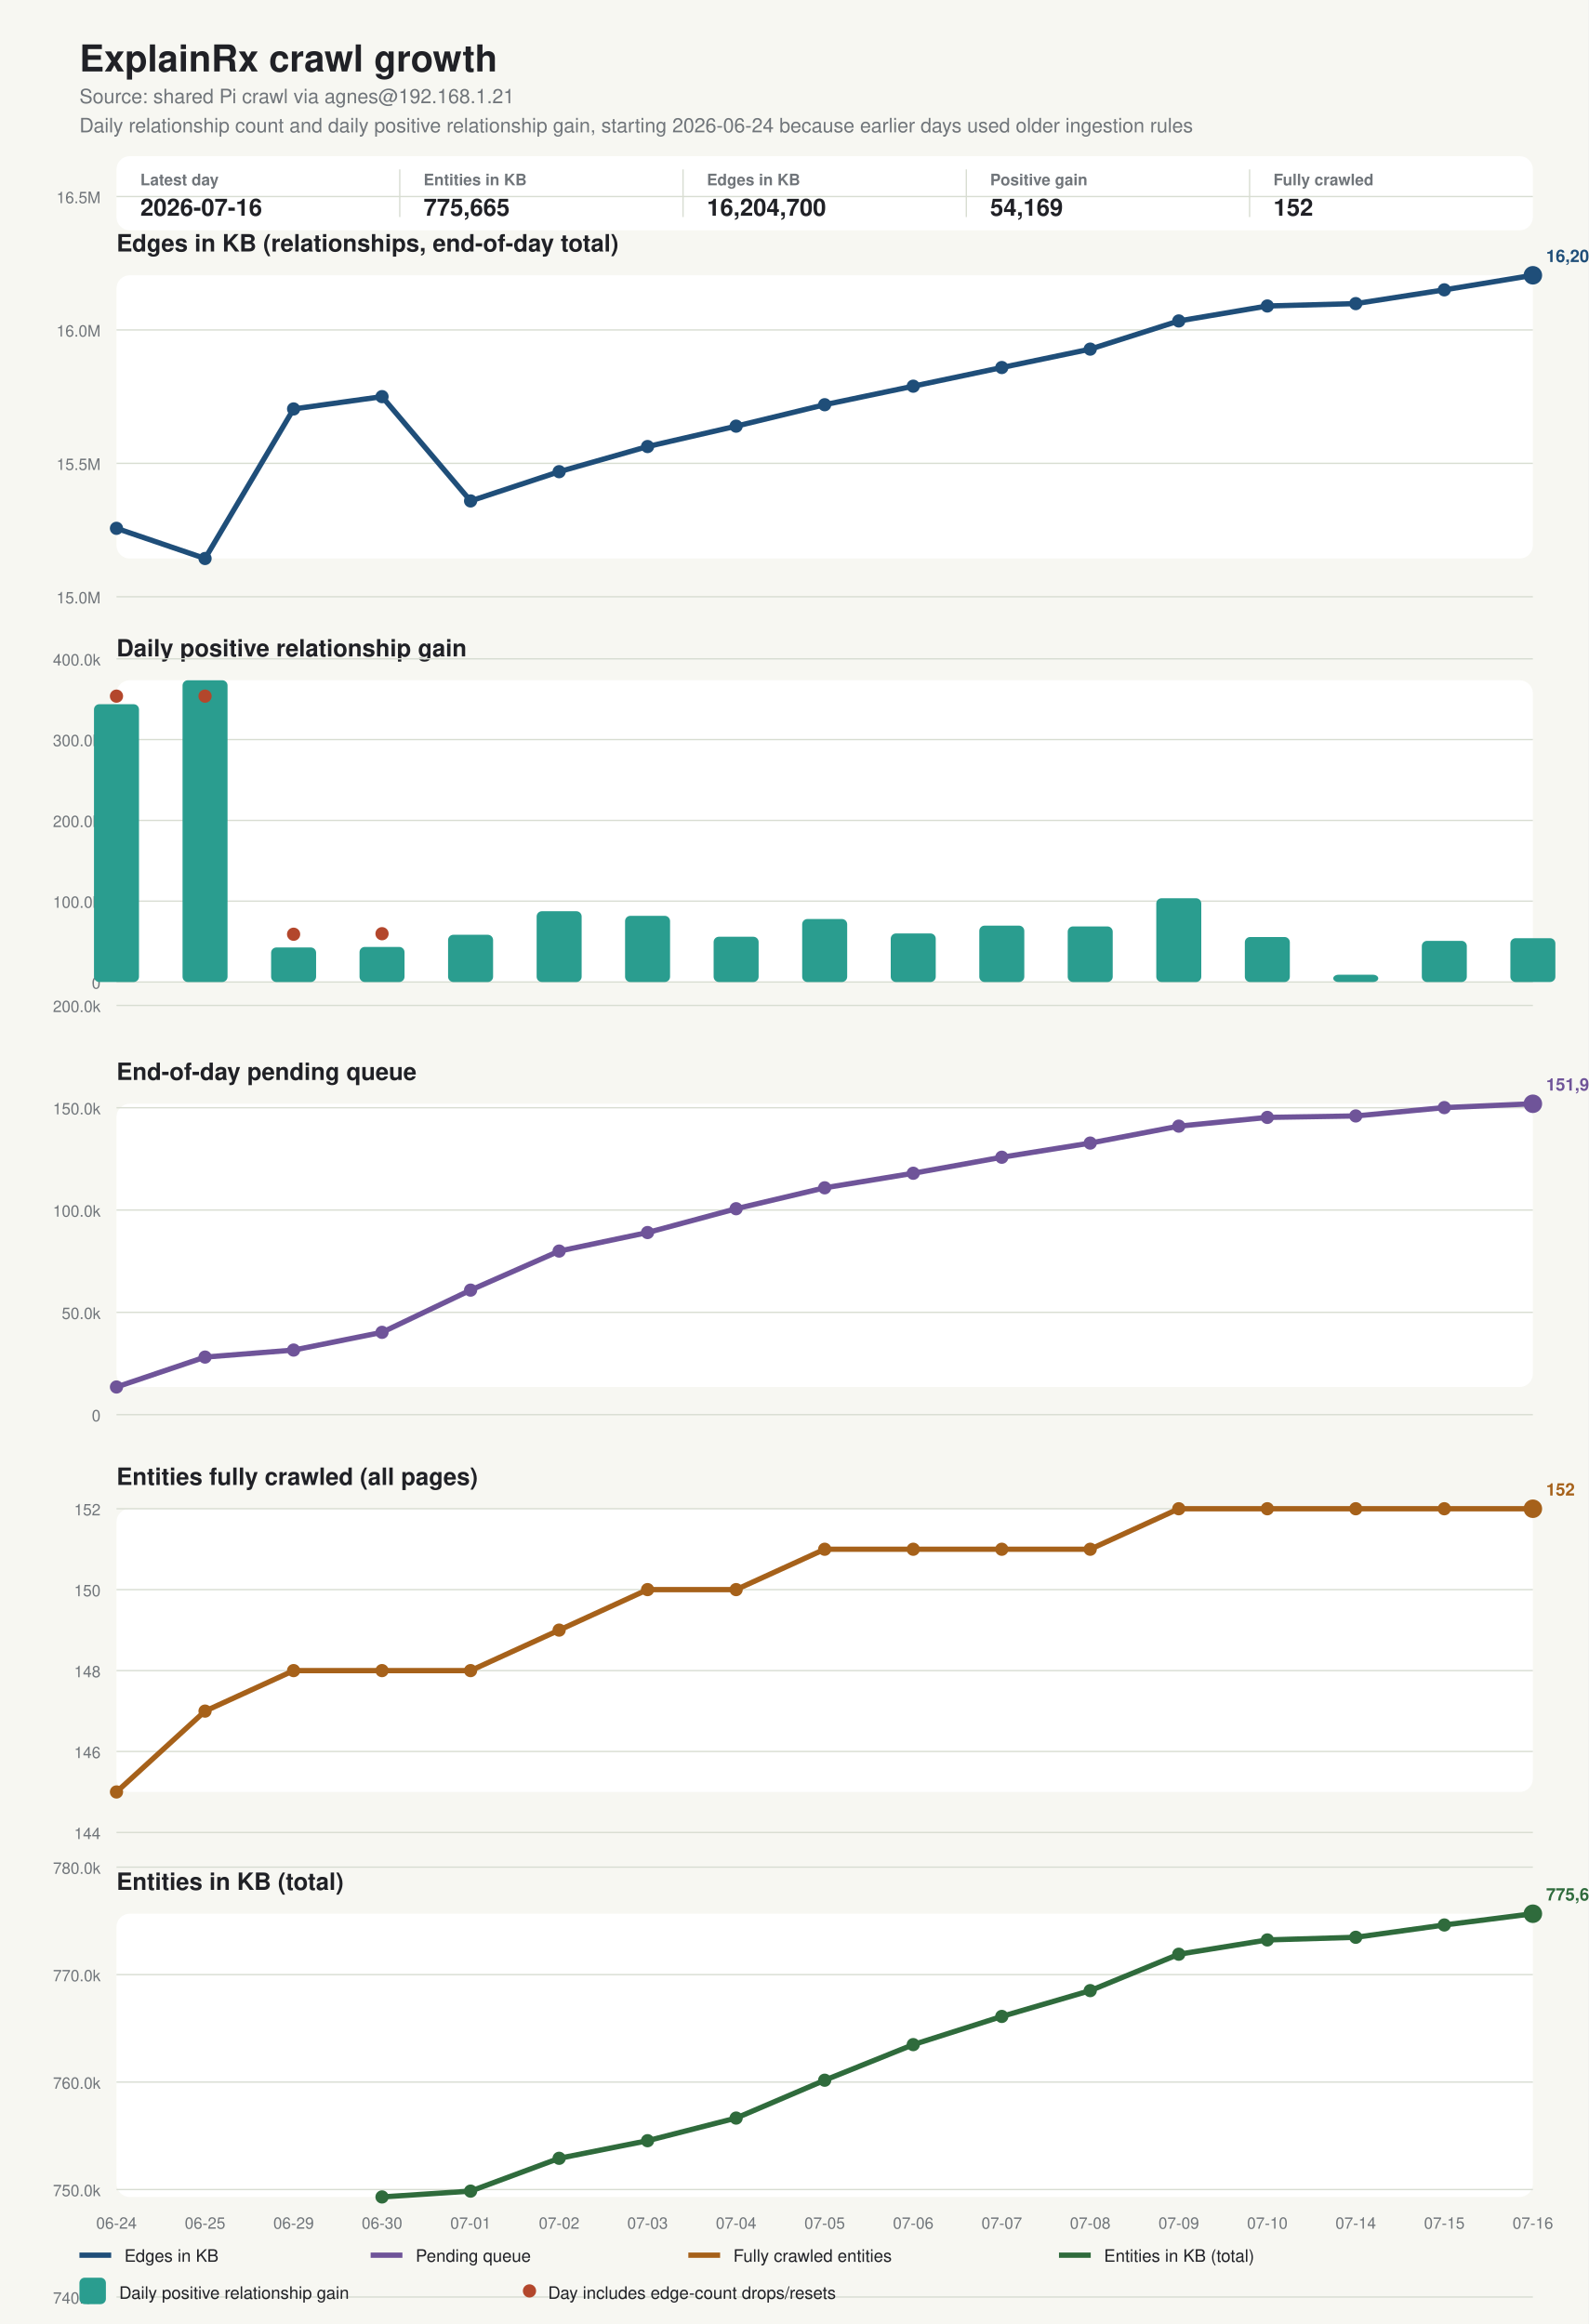
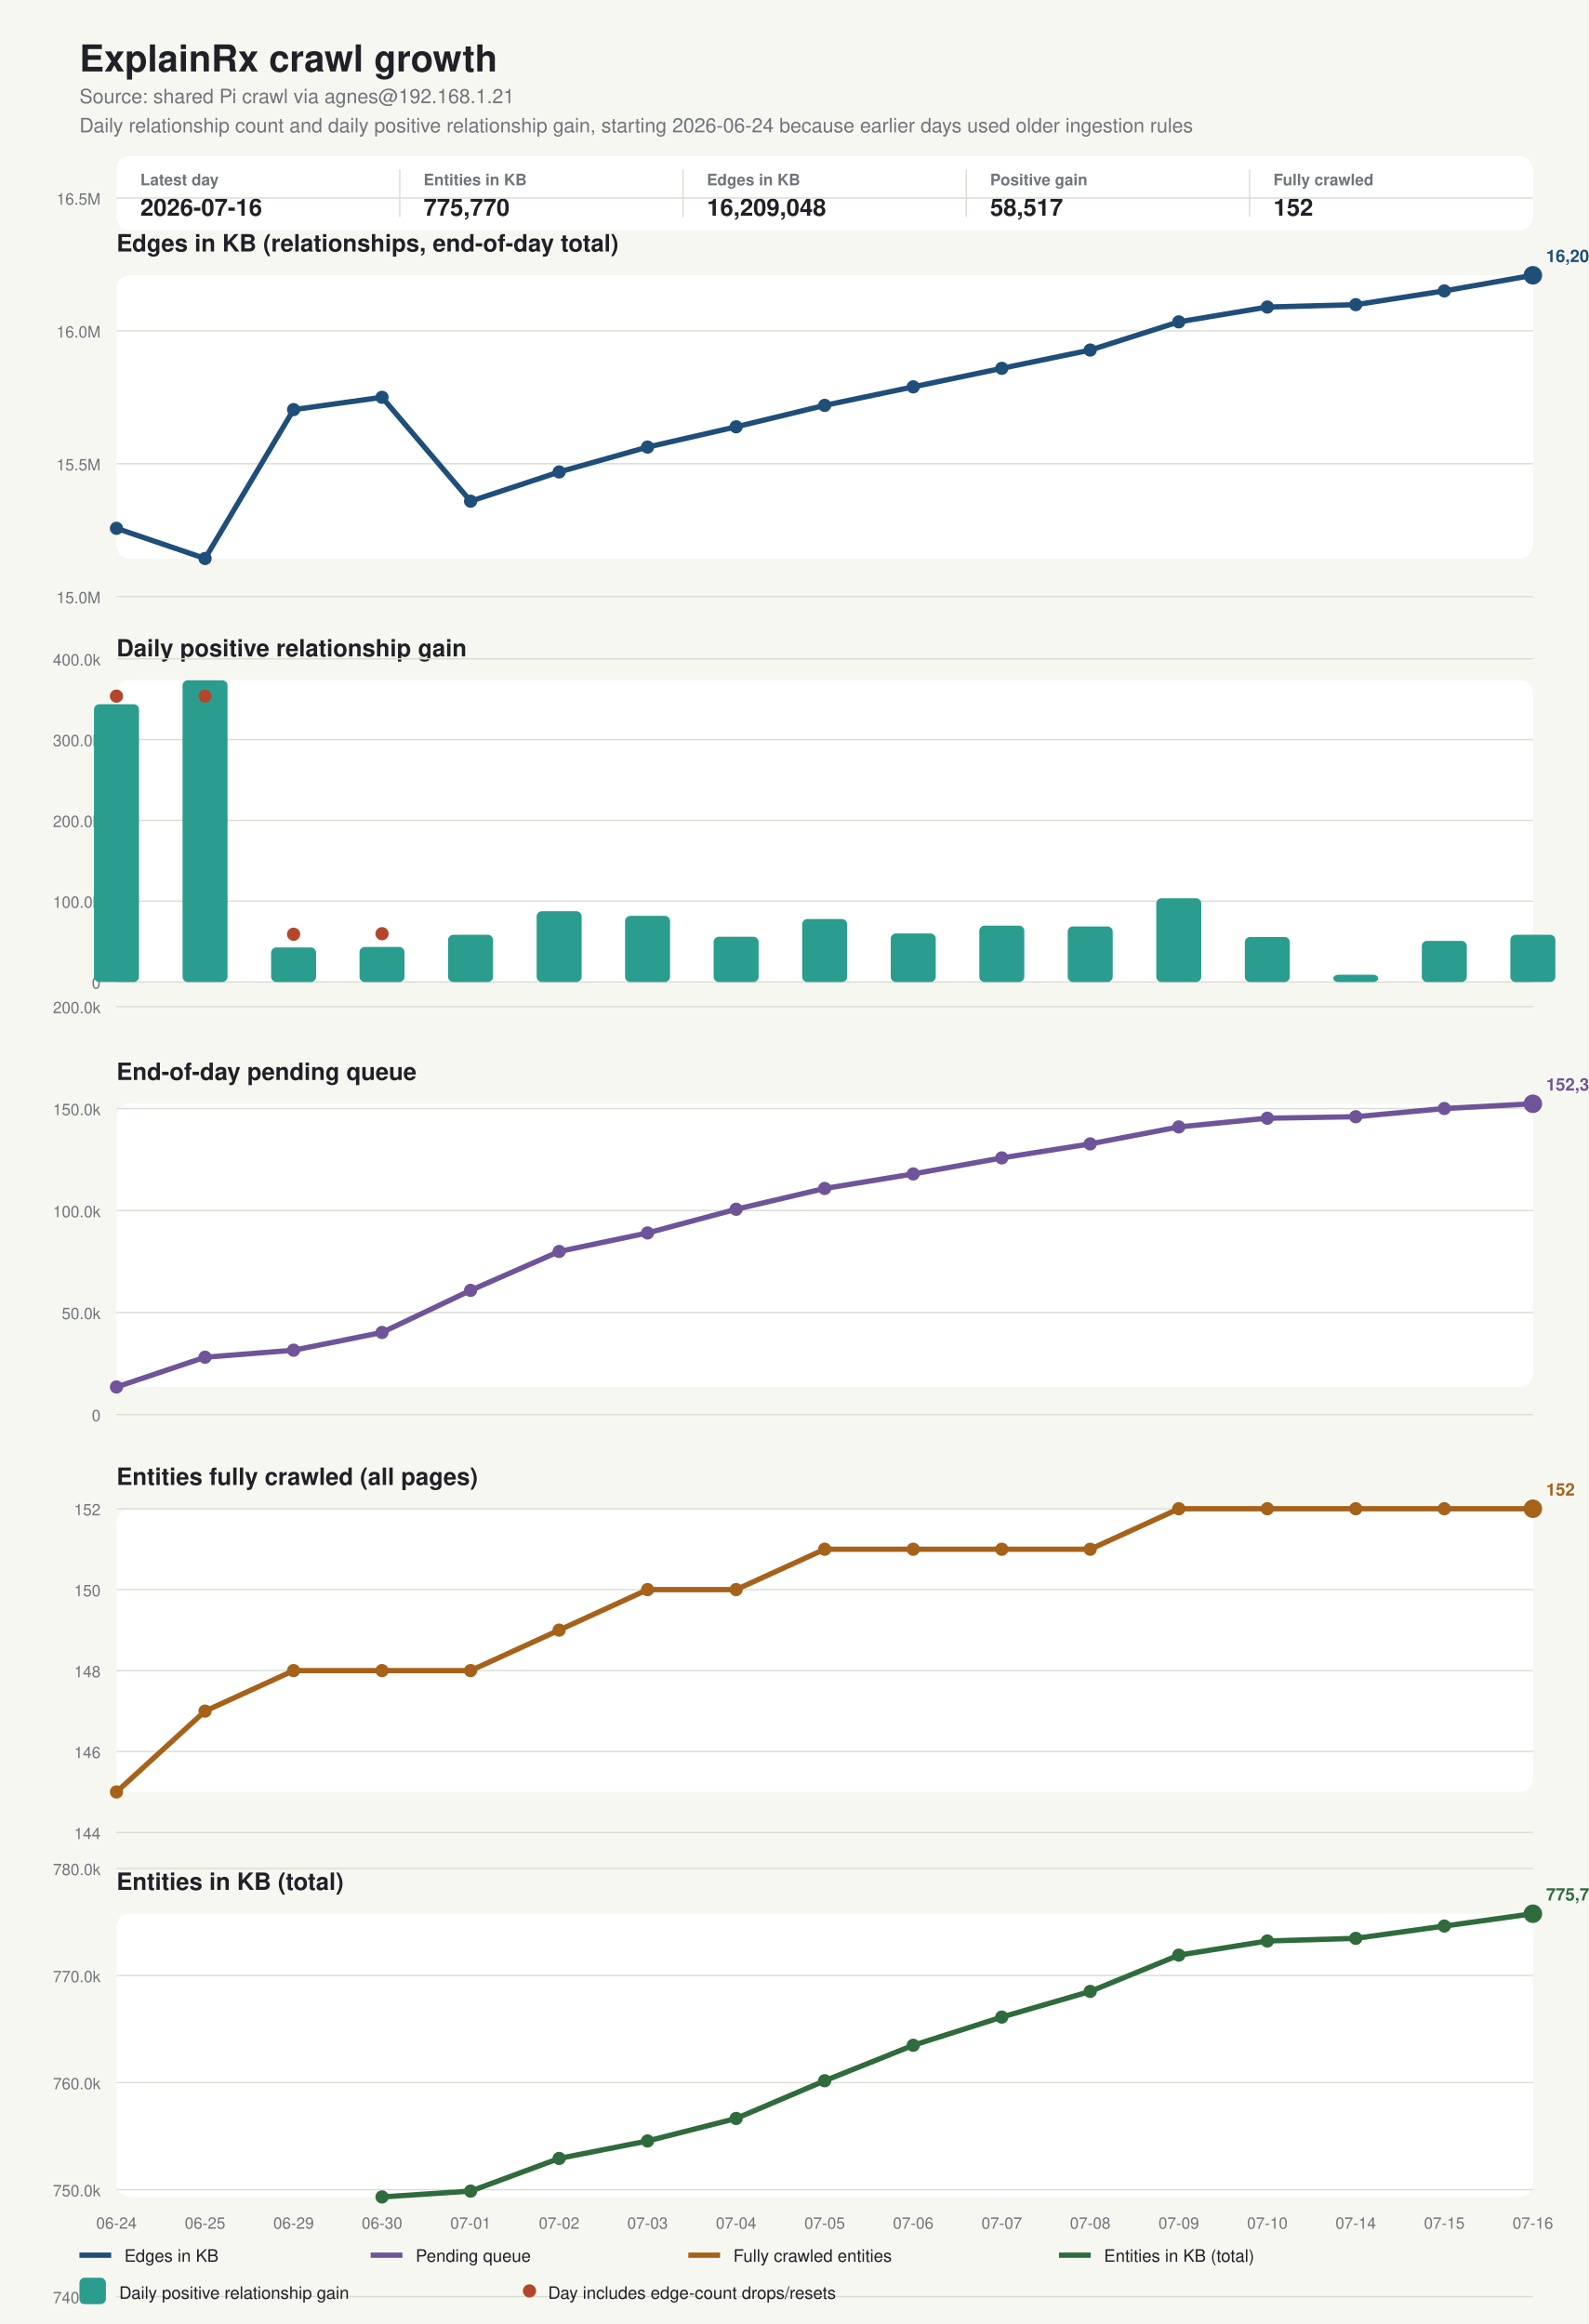
<svg xmlns="http://www.w3.org/2000/svg" width="1200" height="1756" viewBox="0 0 1200 1756">
  <rect width="100%" height="100%" fill="#f7f7f2" />
  <text x="60" y="54" font-family="Helvetica, Arial, sans-serif" font-size="28" font-weight="700" fill="#202126">ExplainRx crawl growth</text>
  <text x="60" y="78" font-family="Helvetica, Arial, sans-serif" font-size="15" fill="#70757a">Source: shared Pi crawl via agnes@192.168.1.21</text>
  <text x="60" y="100" font-family="Helvetica, Arial, sans-serif" font-size="15" fill="#70757a">Daily relationship count and daily positive relationship gain, starting 2026-06-24 because earlier days used older ingestion rules</text>
  <rect x="88" y="118" width="1070" height="56" fill="#ffffff" rx="10" />
  <rect x="88" y="208" width="1070" height="214" fill="#ffffff" rx="10" />
  <rect x="88" y="514" width="1070" height="228" fill="#ffffff" rx="10" />
  <rect x="88" y="834" width="1070" height="214" fill="#ffffff" rx="10" />
  <rect x="88" y="1140" width="1070" height="214" fill="#ffffff" rx="10" />
  <rect x="88" y="1446" width="1070" height="214" fill="#ffffff" rx="10" />
  <text x="88" y="190" font-family="Helvetica, Arial, sans-serif" font-size="18" font-weight="700" fill="#202126">Edges in KB (relationships, end-of-day total)</text>
  <text x="88" y="496" font-family="Helvetica, Arial, sans-serif" font-size="18" font-weight="700" fill="#202126">Daily positive relationship gain</text>
  <text x="88" y="816" font-family="Helvetica, Arial, sans-serif" font-size="18" font-weight="700" fill="#202126">End-of-day pending queue</text>
  <text x="88" y="1122" font-family="Helvetica, Arial, sans-serif" font-size="18" font-weight="700" fill="#202126">Entities fully crawled (all pages)</text>
  <text x="88" y="1428" font-family="Helvetica, Arial, sans-serif" font-size="18" font-weight="700" fill="#202126">Entities in KB (total)</text>
  <text x="106.0" y="140" font-family="Helvetica, Arial, sans-serif" font-size="12" font-weight="700" fill="#70757a">Latest day</text>
  <text x="106.0" y="163" font-family="Helvetica, Arial, sans-serif" font-size="18" font-weight="700" fill="#202126">2026-07-16</text>
  <line x1="302.0" y1="128" x2="302.0" y2="164" stroke="#d8ddd2" stroke-width="1" />
  <text x="320.0" y="140" font-family="Helvetica, Arial, sans-serif" font-size="12" font-weight="700" fill="#70757a">Entities in KB</text>
-   <text x="320.0" y="163" font-family="Helvetica, Arial, sans-serif" font-size="18" font-weight="700" fill="#202126">775,665</text>
+   <text x="320.0" y="163" font-family="Helvetica, Arial, sans-serif" font-size="18" font-weight="700" fill="#202126">775,770</text>
  <line x1="516.0" y1="128" x2="516.0" y2="164" stroke="#d8ddd2" stroke-width="1" />
  <text x="534.0" y="140" font-family="Helvetica, Arial, sans-serif" font-size="12" font-weight="700" fill="#70757a">Edges in KB</text>
-   <text x="534.0" y="163" font-family="Helvetica, Arial, sans-serif" font-size="18" font-weight="700" fill="#202126">16,204,700</text>
+   <text x="534.0" y="163" font-family="Helvetica, Arial, sans-serif" font-size="18" font-weight="700" fill="#202126">16,209,048</text>
  <line x1="730.0" y1="128" x2="730.0" y2="164" stroke="#d8ddd2" stroke-width="1" />
  <text x="748.0" y="140" font-family="Helvetica, Arial, sans-serif" font-size="12" font-weight="700" fill="#70757a">Positive gain</text>
-   <text x="748.0" y="163" font-family="Helvetica, Arial, sans-serif" font-size="18" font-weight="700" fill="#202126">54,169</text>
+   <text x="748.0" y="163" font-family="Helvetica, Arial, sans-serif" font-size="18" font-weight="700" fill="#202126">58,517</text>
  <line x1="944.0" y1="128" x2="944.0" y2="164" stroke="#d8ddd2" stroke-width="1" />
  <text x="962.0" y="140" font-family="Helvetica, Arial, sans-serif" font-size="12" font-weight="700" fill="#70757a">Fully crawled</text>
  <text x="962.0" y="163" font-family="Helvetica, Arial, sans-serif" font-size="18" font-weight="700" fill="#202126">152</text>
-   <line x1="88" y1="450.9" x2="1158" y2="450.9" stroke="#d8ddd2" stroke-width="1" />
-   <text x="76" y="455.9" text-anchor="end" font-family="Helvetica, Arial, sans-serif" font-size="12" fill="#70757a">15.0M</text>
-   <line x1="88" y1="350.1" x2="1158" y2="350.1" stroke="#d8ddd2" stroke-width="1" />
-   <text x="76" y="355.1" text-anchor="end" font-family="Helvetica, Arial, sans-serif" font-size="12" fill="#70757a">15.5M</text>
-   <line x1="88" y1="249.3" x2="1158" y2="249.3" stroke="#d8ddd2" stroke-width="1" />
-   <text x="76" y="254.3" text-anchor="end" font-family="Helvetica, Arial, sans-serif" font-size="12" fill="#70757a">16.0M</text>
-   <line x1="88" y1="148.5" x2="1158" y2="148.5" stroke="#d8ddd2" stroke-width="1" />
-   <text x="76" y="153.5" text-anchor="end" font-family="Helvetica, Arial, sans-serif" font-size="12" fill="#70757a">16.5M</text>
+   <line x1="88" y1="450.8" x2="1158" y2="450.8" stroke="#d8ddd2" stroke-width="1" />
+   <text x="76" y="455.8" text-anchor="end" font-family="Helvetica, Arial, sans-serif" font-size="12" fill="#70757a">15.0M</text>
+   <line x1="88" y1="350.4" x2="1158" y2="350.4" stroke="#d8ddd2" stroke-width="1" />
+   <text x="76" y="355.4" text-anchor="end" font-family="Helvetica, Arial, sans-serif" font-size="12" fill="#70757a">15.5M</text>
+   <line x1="88" y1="250.0" x2="1158" y2="250.0" stroke="#d8ddd2" stroke-width="1" />
+   <text x="76" y="255.0" text-anchor="end" font-family="Helvetica, Arial, sans-serif" font-size="12" fill="#70757a">16.0M</text>
+   <line x1="88" y1="149.6" x2="1158" y2="149.6" stroke="#d8ddd2" stroke-width="1" />
+   <text x="76" y="154.6" text-anchor="end" font-family="Helvetica, Arial, sans-serif" font-size="12" fill="#70757a">16.5M</text>
  <line x1="88" y1="742.0" x2="1158" y2="742.0" stroke="#d8ddd2" stroke-width="1" />
  <text x="76" y="747.0" text-anchor="end" font-family="Helvetica, Arial, sans-serif" font-size="12" fill="#70757a">0</text>
  <line x1="88" y1="680.9" x2="1158" y2="680.9" stroke="#d8ddd2" stroke-width="1" />
  <text x="76" y="685.9" text-anchor="end" font-family="Helvetica, Arial, sans-serif" font-size="12" fill="#70757a">100.0k</text>
  <line x1="88" y1="619.9" x2="1158" y2="619.9" stroke="#d8ddd2" stroke-width="1" />
  <text x="76" y="624.9" text-anchor="end" font-family="Helvetica, Arial, sans-serif" font-size="12" fill="#70757a">200.0k</text>
  <line x1="88" y1="558.8" x2="1158" y2="558.8" stroke="#d8ddd2" stroke-width="1" />
  <text x="76" y="563.8" text-anchor="end" font-family="Helvetica, Arial, sans-serif" font-size="12" fill="#70757a">300.0k</text>
  <line x1="88" y1="497.8" x2="1158" y2="497.8" stroke="#d8ddd2" stroke-width="1" />
  <text x="76" y="502.8" text-anchor="end" font-family="Helvetica, Arial, sans-serif" font-size="12" fill="#70757a">400.0k</text>
-   <line x1="88" y1="1068.9" x2="1158" y2="1068.9" stroke="#d8ddd2" stroke-width="1" />
-   <text x="76" y="1073.9" text-anchor="end" font-family="Helvetica, Arial, sans-serif" font-size="12" fill="#70757a">0</text>
-   <line x1="88" y1="991.6" x2="1158" y2="991.6" stroke="#d8ddd2" stroke-width="1" />
-   <text x="76" y="996.6" text-anchor="end" font-family="Helvetica, Arial, sans-serif" font-size="12" fill="#70757a">50.0k</text>
-   <line x1="88" y1="914.3" x2="1158" y2="914.3" stroke="#d8ddd2" stroke-width="1" />
-   <text x="76" y="919.3" text-anchor="end" font-family="Helvetica, Arial, sans-serif" font-size="12" fill="#70757a">100.0k</text>
-   <line x1="88" y1="837.0" x2="1158" y2="837.0" stroke="#d8ddd2" stroke-width="1" />
-   <text x="76" y="842.0" text-anchor="end" font-family="Helvetica, Arial, sans-serif" font-size="12" fill="#70757a">150.0k</text>
-   <line x1="88" y1="759.7" x2="1158" y2="759.7" stroke="#d8ddd2" stroke-width="1" />
-   <text x="76" y="764.7" text-anchor="end" font-family="Helvetica, Arial, sans-serif" font-size="12" fill="#70757a">200.0k</text>
+   <line x1="88" y1="1068.8" x2="1158" y2="1068.8" stroke="#d8ddd2" stroke-width="1" />
+   <text x="76" y="1073.8" text-anchor="end" font-family="Helvetica, Arial, sans-serif" font-size="12" fill="#70757a">0</text>
+   <line x1="88" y1="991.7" x2="1158" y2="991.7" stroke="#d8ddd2" stroke-width="1" />
+   <text x="76" y="996.7" text-anchor="end" font-family="Helvetica, Arial, sans-serif" font-size="12" fill="#70757a">50.0k</text>
+   <line x1="88" y1="914.7" x2="1158" y2="914.7" stroke="#d8ddd2" stroke-width="1" />
+   <text x="76" y="919.7" text-anchor="end" font-family="Helvetica, Arial, sans-serif" font-size="12" fill="#70757a">100.0k</text>
+   <line x1="88" y1="837.6" x2="1158" y2="837.6" stroke="#d8ddd2" stroke-width="1" />
+   <text x="76" y="842.6" text-anchor="end" font-family="Helvetica, Arial, sans-serif" font-size="12" fill="#70757a">150.0k</text>
+   <line x1="88" y1="760.6" x2="1158" y2="760.6" stroke="#d8ddd2" stroke-width="1" />
+   <text x="76" y="765.6" text-anchor="end" font-family="Helvetica, Arial, sans-serif" font-size="12" fill="#70757a">200.0k</text>
  <line x1="88" y1="1384.6" x2="1158" y2="1384.6" stroke="#d8ddd2" stroke-width="1" />
  <text x="76" y="1389.6" text-anchor="end" font-family="Helvetica, Arial, sans-serif" font-size="12" fill="#70757a">144</text>
  <line x1="88" y1="1323.4" x2="1158" y2="1323.4" stroke="#d8ddd2" stroke-width="1" />
  <text x="76" y="1328.4" text-anchor="end" font-family="Helvetica, Arial, sans-serif" font-size="12" fill="#70757a">146</text>
  <line x1="88" y1="1262.3" x2="1158" y2="1262.3" stroke="#d8ddd2" stroke-width="1" />
  <text x="76" y="1267.3" text-anchor="end" font-family="Helvetica, Arial, sans-serif" font-size="12" fill="#70757a">148</text>
  <line x1="88" y1="1201.1" x2="1158" y2="1201.1" stroke="#d8ddd2" stroke-width="1" />
  <text x="76" y="1206.1" text-anchor="end" font-family="Helvetica, Arial, sans-serif" font-size="12" fill="#70757a">150</text>
  <line x1="88" y1="1140.0" x2="1158" y2="1140.0" stroke="#d8ddd2" stroke-width="1" />
  <text x="76" y="1145.0" text-anchor="end" font-family="Helvetica, Arial, sans-serif" font-size="12" fill="#70757a">152</text>
-   <line x1="88" y1="1735.6" x2="1158" y2="1735.6" stroke="#d8ddd2" stroke-width="1" />
-   <text x="76" y="1740.6" text-anchor="end" font-family="Helvetica, Arial, sans-serif" font-size="12" fill="#70757a">740.0k</text>
-   <line x1="88" y1="1654.4" x2="1158" y2="1654.4" stroke="#d8ddd2" stroke-width="1" />
-   <text x="76" y="1659.4" text-anchor="end" font-family="Helvetica, Arial, sans-serif" font-size="12" fill="#70757a">750.0k</text>
-   <line x1="88" y1="1573.2" x2="1158" y2="1573.2" stroke="#d8ddd2" stroke-width="1" />
-   <text x="76" y="1578.2" text-anchor="end" font-family="Helvetica, Arial, sans-serif" font-size="12" fill="#70757a">760.0k</text>
-   <line x1="88" y1="1492.0" x2="1158" y2="1492.0" stroke="#d8ddd2" stroke-width="1" />
-   <text x="76" y="1497.0" text-anchor="end" font-family="Helvetica, Arial, sans-serif" font-size="12" fill="#70757a">770.0k</text>
-   <line x1="88" y1="1410.8" x2="1158" y2="1410.8" stroke="#d8ddd2" stroke-width="1" />
-   <text x="76" y="1415.8" text-anchor="end" font-family="Helvetica, Arial, sans-serif" font-size="12" fill="#70757a">780.0k</text>
-   <path d="M 88.0 399.2 L 154.9 422.0 L 221.8 309.0 L 288.6 299.7 L 355.5 378.5 L 422.4 356.4 L 489.2 337.4 L 556.1 322.0 L 623.0 305.8 L 689.9 291.8 L 756.8 277.7 L 823.6 263.8 L 890.5 242.5 L 957.4 231.2 L 1024.2 229.4 L 1091.1 219.0 L 1158.0 208.0" fill="none" stroke="#1f4e79" stroke-width="4" stroke-linecap="round" stroke-linejoin="round" />
+   <line x1="88" y1="1735.3" x2="1158" y2="1735.3" stroke="#d8ddd2" stroke-width="1" />
+   <text x="76" y="1740.3" text-anchor="end" font-family="Helvetica, Arial, sans-serif" font-size="12" fill="#70757a">740.0k</text>
+   <line x1="88" y1="1654.5" x2="1158" y2="1654.5" stroke="#d8ddd2" stroke-width="1" />
+   <text x="76" y="1659.5" text-anchor="end" font-family="Helvetica, Arial, sans-serif" font-size="12" fill="#70757a">750.0k</text>
+   <line x1="88" y1="1573.6" x2="1158" y2="1573.6" stroke="#d8ddd2" stroke-width="1" />
+   <text x="76" y="1578.6" text-anchor="end" font-family="Helvetica, Arial, sans-serif" font-size="12" fill="#70757a">760.0k</text>
+   <line x1="88" y1="1492.7" x2="1158" y2="1492.7" stroke="#d8ddd2" stroke-width="1" />
+   <text x="76" y="1497.7" text-anchor="end" font-family="Helvetica, Arial, sans-serif" font-size="12" fill="#70757a">770.0k</text>
+   <line x1="88" y1="1411.8" x2="1158" y2="1411.8" stroke="#d8ddd2" stroke-width="1" />
+   <text x="76" y="1416.8" text-anchor="end" font-family="Helvetica, Arial, sans-serif" font-size="12" fill="#70757a">780.0k</text>
+   <path d="M 88.0 399.2 L 154.9 422.0 L 221.8 309.5 L 288.6 300.2 L 355.5 378.7 L 422.4 356.6 L 489.2 337.8 L 556.1 322.5 L 623.0 306.3 L 689.9 292.3 L 756.8 278.3 L 823.6 264.5 L 890.5 243.2 L 957.4 232.0 L 1024.2 230.2 L 1091.1 219.8 L 1158.0 208.0" fill="none" stroke="#1f4e79" stroke-width="4" stroke-linecap="round" stroke-linejoin="round" />
  <circle cx="88.0" cy="399.2" r="5" fill="#1f4e79" />
  <circle cx="154.9" cy="422.0" r="5" fill="#1f4e79" />
-   <circle cx="221.8" cy="309.0" r="5" fill="#1f4e79" />
-   <circle cx="288.6" cy="299.7" r="5" fill="#1f4e79" />
-   <circle cx="355.5" cy="378.5" r="5" fill="#1f4e79" />
-   <circle cx="422.4" cy="356.4" r="5" fill="#1f4e79" />
-   <circle cx="489.2" cy="337.4" r="5" fill="#1f4e79" />
-   <circle cx="556.1" cy="322.0" r="5" fill="#1f4e79" />
-   <circle cx="623.0" cy="305.8" r="5" fill="#1f4e79" />
-   <circle cx="689.9" cy="291.8" r="5" fill="#1f4e79" />
-   <circle cx="756.8" cy="277.7" r="5" fill="#1f4e79" />
-   <circle cx="823.6" cy="263.8" r="5" fill="#1f4e79" />
-   <circle cx="890.5" cy="242.5" r="5" fill="#1f4e79" />
-   <circle cx="957.4" cy="231.2" r="5" fill="#1f4e79" />
-   <circle cx="1024.2" cy="229.4" r="5" fill="#1f4e79" />
-   <circle cx="1091.1" cy="219.0" r="5" fill="#1f4e79" />
+   <circle cx="221.8" cy="309.5" r="5" fill="#1f4e79" />
+   <circle cx="288.6" cy="300.2" r="5" fill="#1f4e79" />
+   <circle cx="355.5" cy="378.7" r="5" fill="#1f4e79" />
+   <circle cx="422.4" cy="356.6" r="5" fill="#1f4e79" />
+   <circle cx="489.2" cy="337.8" r="5" fill="#1f4e79" />
+   <circle cx="556.1" cy="322.5" r="5" fill="#1f4e79" />
+   <circle cx="623.0" cy="306.3" r="5" fill="#1f4e79" />
+   <circle cx="689.9" cy="292.3" r="5" fill="#1f4e79" />
+   <circle cx="756.8" cy="278.3" r="5" fill="#1f4e79" />
+   <circle cx="823.6" cy="264.5" r="5" fill="#1f4e79" />
+   <circle cx="890.5" cy="243.2" r="5" fill="#1f4e79" />
+   <circle cx="957.4" cy="232.0" r="5" fill="#1f4e79" />
+   <circle cx="1024.2" cy="230.2" r="5" fill="#1f4e79" />
+   <circle cx="1091.1" cy="219.8" r="5" fill="#1f4e79" />
  <circle cx="1158.0" cy="208.0" r="7" fill="#1f4e79" />
-   <text x="1168.0" y="198.0" font-family="Helvetica, Arial, sans-serif" font-size="13" font-weight="700" fill="#1f4e79">16,204,700</text>
+   <text x="1168.0" y="198.0" font-family="Helvetica, Arial, sans-serif" font-size="13" font-weight="700" fill="#1f4e79">16,209,048</text>
  <rect x="71.0" y="532.1" width="34" height="209.9" rx="4" fill="#2a9d8f" />
  <circle cx="88.0" cy="526.0" r="5" fill="#b3472c" />
  <rect x="137.9" y="514.0" width="34" height="228.0" rx="4" fill="#2a9d8f" />
  <circle cx="154.9" cy="526.0" r="5" fill="#b3472c" />
  <rect x="204.8" y="715.9" width="34" height="26.1" rx="4" fill="#2a9d8f" />
  <circle cx="221.8" cy="705.9" r="5" fill="#b3472c" />
  <rect x="271.6" y="715.5" width="34" height="26.5" rx="4" fill="#2a9d8f" />
  <circle cx="288.6" cy="705.5" r="5" fill="#b3472c" />
  <rect x="338.5" y="706.3" width="34" height="35.7" rx="4" fill="#2a9d8f" />
  <rect x="405.4" y="688.5" width="34" height="53.5" rx="4" fill="#2a9d8f" />
  <rect x="472.2" y="692.0" width="34" height="50.0" rx="4" fill="#2a9d8f" />
  <rect x="539.1" y="707.8" width="34" height="34.2" rx="4" fill="#2a9d8f" />
  <rect x="606.0" y="694.4" width="34" height="47.6" rx="4" fill="#2a9d8f" />
  <rect x="672.9" y="705.3" width="34" height="36.7" rx="4" fill="#2a9d8f" />
  <rect x="739.8" y="699.4" width="34" height="42.6" rx="4" fill="#2a9d8f" />
  <rect x="806.6" y="700.0" width="34" height="42.0" rx="4" fill="#2a9d8f" />
  <rect x="873.5" y="678.7" width="34" height="63.3" rx="4" fill="#2a9d8f" />
  <rect x="940.4" y="708.0" width="34" height="34.0" rx="4" fill="#2a9d8f" />
  <rect x="1007.2" y="736.5" width="34" height="5.5" rx="4" fill="#2a9d8f" />
  <rect x="1074.1" y="710.9" width="34" height="31.1" rx="4" fill="#2a9d8f" />
-   <rect x="1141.0" y="708.9" width="34" height="33.1" rx="4" fill="#2a9d8f" />
-   <path d="M 88.0 1048.0 L 154.9 1025.4 L 221.8 1020.1 L 288.6 1006.7 L 355.5 974.8 L 422.4 945.3 L 489.2 931.3 L 556.1 913.3 L 623.0 897.5 L 689.9 886.5 L 756.8 874.4 L 823.6 863.7 L 890.5 850.9 L 957.4 844.3 L 1024.2 843.2 L 1091.1 836.9 L 1158.0 834.0" fill="none" stroke="#6f5499" stroke-width="4" stroke-linecap="round" stroke-linejoin="round" />
+   <rect x="1141.0" y="706.3" width="34" height="35.7" rx="4" fill="#2a9d8f" />
+   <path d="M 88.0 1048.0 L 154.9 1025.5 L 221.8 1020.2 L 288.6 1006.8 L 355.5 975.0 L 422.4 945.6 L 489.2 931.6 L 556.1 913.7 L 623.0 898.0 L 689.9 887.0 L 756.8 874.9 L 823.6 864.3 L 890.5 851.5 L 957.4 844.9 L 1024.2 843.8 L 1091.1 837.6 L 1158.0 834.0" fill="none" stroke="#6f5499" stroke-width="4" stroke-linecap="round" stroke-linejoin="round" />
  <circle cx="88.0" cy="1048.0" r="5" fill="#6f5499" />
-   <circle cx="154.9" cy="1025.4" r="5" fill="#6f5499" />
-   <circle cx="221.8" cy="1020.1" r="5" fill="#6f5499" />
-   <circle cx="288.6" cy="1006.7" r="5" fill="#6f5499" />
-   <circle cx="355.5" cy="974.8" r="5" fill="#6f5499" />
-   <circle cx="422.4" cy="945.3" r="5" fill="#6f5499" />
-   <circle cx="489.2" cy="931.3" r="5" fill="#6f5499" />
-   <circle cx="556.1" cy="913.3" r="5" fill="#6f5499" />
-   <circle cx="623.0" cy="897.5" r="5" fill="#6f5499" />
-   <circle cx="689.9" cy="886.5" r="5" fill="#6f5499" />
-   <circle cx="756.8" cy="874.4" r="5" fill="#6f5499" />
-   <circle cx="823.6" cy="863.7" r="5" fill="#6f5499" />
-   <circle cx="890.5" cy="850.9" r="5" fill="#6f5499" />
-   <circle cx="957.4" cy="844.3" r="5" fill="#6f5499" />
-   <circle cx="1024.2" cy="843.2" r="5" fill="#6f5499" />
-   <circle cx="1091.1" cy="836.9" r="5" fill="#6f5499" />
+   <circle cx="154.9" cy="1025.5" r="5" fill="#6f5499" />
+   <circle cx="221.8" cy="1020.2" r="5" fill="#6f5499" />
+   <circle cx="288.6" cy="1006.8" r="5" fill="#6f5499" />
+   <circle cx="355.5" cy="975.0" r="5" fill="#6f5499" />
+   <circle cx="422.4" cy="945.6" r="5" fill="#6f5499" />
+   <circle cx="489.2" cy="931.6" r="5" fill="#6f5499" />
+   <circle cx="556.1" cy="913.7" r="5" fill="#6f5499" />
+   <circle cx="623.0" cy="898.0" r="5" fill="#6f5499" />
+   <circle cx="689.9" cy="887.0" r="5" fill="#6f5499" />
+   <circle cx="756.8" cy="874.9" r="5" fill="#6f5499" />
+   <circle cx="823.6" cy="864.3" r="5" fill="#6f5499" />
+   <circle cx="890.5" cy="851.5" r="5" fill="#6f5499" />
+   <circle cx="957.4" cy="844.9" r="5" fill="#6f5499" />
+   <circle cx="1024.2" cy="843.8" r="5" fill="#6f5499" />
+   <circle cx="1091.1" cy="837.6" r="5" fill="#6f5499" />
  <circle cx="1158.0" cy="834.0" r="7" fill="#6f5499" />
-   <text x="1168.0" y="824.0" font-family="Helvetica, Arial, sans-serif" font-size="13" font-weight="700" fill="#6f5499">151,928</text>
+   <text x="1168.0" y="824.0" font-family="Helvetica, Arial, sans-serif" font-size="13" font-weight="700" fill="#6f5499">152,351</text>
  <path d="M 88.0 1354.0 L 154.9 1292.9 L 221.8 1262.3 L 288.6 1262.3 L 355.5 1262.3 L 422.4 1231.7 L 489.2 1201.1 L 556.1 1201.1 L 623.0 1170.6 L 689.9 1170.6 L 756.8 1170.6 L 823.6 1170.6 L 890.5 1140.0 L 957.4 1140.0 L 1024.2 1140.0 L 1091.1 1140.0 L 1158.0 1140.0" fill="none" stroke="#a6611a" stroke-width="4" stroke-linecap="round" stroke-linejoin="round" />
  <circle cx="88.0" cy="1354.0" r="5" fill="#a6611a" />
  <circle cx="154.9" cy="1292.9" r="5" fill="#a6611a" />
  <circle cx="221.8" cy="1262.3" r="5" fill="#a6611a" />
  <circle cx="288.6" cy="1262.3" r="5" fill="#a6611a" />
  <circle cx="355.5" cy="1262.3" r="5" fill="#a6611a" />
  <circle cx="422.4" cy="1231.7" r="5" fill="#a6611a" />
  <circle cx="489.2" cy="1201.1" r="5" fill="#a6611a" />
  <circle cx="556.1" cy="1201.1" r="5" fill="#a6611a" />
  <circle cx="623.0" cy="1170.6" r="5" fill="#a6611a" />
  <circle cx="689.9" cy="1170.6" r="5" fill="#a6611a" />
  <circle cx="756.8" cy="1170.6" r="5" fill="#a6611a" />
  <circle cx="823.6" cy="1170.6" r="5" fill="#a6611a" />
  <circle cx="890.5" cy="1140.0" r="5" fill="#a6611a" />
  <circle cx="957.4" cy="1140.0" r="5" fill="#a6611a" />
  <circle cx="1024.2" cy="1140.0" r="5" fill="#a6611a" />
  <circle cx="1091.1" cy="1140.0" r="5" fill="#a6611a" />
  <circle cx="1158.0" cy="1140.0" r="7" fill="#a6611a" />
  <text x="1168.0" y="1130.0" font-family="Helvetica, Arial, sans-serif" font-size="13" font-weight="700" fill="#a6611a">152</text>
-   <path d="M 288.6 1660.0 L 355.5 1655.6 L 422.4 1630.8 L 489.2 1617.5 L 556.1 1600.4 L 623.0 1571.8 L 689.9 1544.9 L 756.8 1523.6 L 823.6 1504.1 L 890.5 1476.6 L 957.4 1465.8 L 1024.2 1463.8 L 1091.1 1454.5 L 1158.0 1446.0" fill="none" stroke="#2f6b3c" stroke-width="4" stroke-linecap="round" stroke-linejoin="round" />
+   <path d="M 288.6 1660.0 L 355.5 1655.6 L 422.4 1630.9 L 489.2 1617.7 L 556.1 1600.7 L 623.0 1572.2 L 689.9 1545.4 L 756.8 1524.1 L 823.6 1504.7 L 890.5 1477.3 L 957.4 1466.6 L 1024.2 1464.6 L 1091.1 1455.3 L 1158.0 1446.0" fill="none" stroke="#2f6b3c" stroke-width="4" stroke-linecap="round" stroke-linejoin="round" />
  <circle cx="288.6" cy="1660.0" r="5" fill="#2f6b3c" />
  <circle cx="355.5" cy="1655.6" r="5" fill="#2f6b3c" />
-   <circle cx="422.4" cy="1630.8" r="5" fill="#2f6b3c" />
-   <circle cx="489.2" cy="1617.5" r="5" fill="#2f6b3c" />
-   <circle cx="556.1" cy="1600.4" r="5" fill="#2f6b3c" />
-   <circle cx="623.0" cy="1571.8" r="5" fill="#2f6b3c" />
-   <circle cx="689.9" cy="1544.9" r="5" fill="#2f6b3c" />
-   <circle cx="756.8" cy="1523.6" r="5" fill="#2f6b3c" />
-   <circle cx="823.6" cy="1504.1" r="5" fill="#2f6b3c" />
-   <circle cx="890.5" cy="1476.6" r="5" fill="#2f6b3c" />
-   <circle cx="957.4" cy="1465.8" r="5" fill="#2f6b3c" />
-   <circle cx="1024.2" cy="1463.8" r="5" fill="#2f6b3c" />
-   <circle cx="1091.1" cy="1454.5" r="5" fill="#2f6b3c" />
+   <circle cx="422.4" cy="1630.9" r="5" fill="#2f6b3c" />
+   <circle cx="489.2" cy="1617.7" r="5" fill="#2f6b3c" />
+   <circle cx="556.1" cy="1600.7" r="5" fill="#2f6b3c" />
+   <circle cx="623.0" cy="1572.2" r="5" fill="#2f6b3c" />
+   <circle cx="689.9" cy="1545.4" r="5" fill="#2f6b3c" />
+   <circle cx="756.8" cy="1524.1" r="5" fill="#2f6b3c" />
+   <circle cx="823.6" cy="1504.7" r="5" fill="#2f6b3c" />
+   <circle cx="890.5" cy="1477.3" r="5" fill="#2f6b3c" />
+   <circle cx="957.4" cy="1466.6" r="5" fill="#2f6b3c" />
+   <circle cx="1024.2" cy="1464.6" r="5" fill="#2f6b3c" />
+   <circle cx="1091.1" cy="1455.3" r="5" fill="#2f6b3c" />
  <circle cx="1158.0" cy="1446.0" r="7" fill="#2f6b3c" />
-   <text x="1168.0" y="1436.0" font-family="Helvetica, Arial, sans-serif" font-size="13" font-weight="700" fill="#2f6b3c">775,665</text>
+   <text x="1168.0" y="1436.0" font-family="Helvetica, Arial, sans-serif" font-size="13" font-weight="700" fill="#2f6b3c">775,770</text>
  <text x="88.0" y="1684" text-anchor="middle" font-family="Helvetica, Arial, sans-serif" font-size="12" fill="#70757a">06-24</text>
  <text x="154.9" y="1684" text-anchor="middle" font-family="Helvetica, Arial, sans-serif" font-size="12" fill="#70757a">06-25</text>
  <text x="221.8" y="1684" text-anchor="middle" font-family="Helvetica, Arial, sans-serif" font-size="12" fill="#70757a">06-29</text>
  <text x="288.6" y="1684" text-anchor="middle" font-family="Helvetica, Arial, sans-serif" font-size="12" fill="#70757a">06-30</text>
  <text x="355.5" y="1684" text-anchor="middle" font-family="Helvetica, Arial, sans-serif" font-size="12" fill="#70757a">07-01</text>
  <text x="422.4" y="1684" text-anchor="middle" font-family="Helvetica, Arial, sans-serif" font-size="12" fill="#70757a">07-02</text>
  <text x="489.2" y="1684" text-anchor="middle" font-family="Helvetica, Arial, sans-serif" font-size="12" fill="#70757a">07-03</text>
  <text x="556.1" y="1684" text-anchor="middle" font-family="Helvetica, Arial, sans-serif" font-size="12" fill="#70757a">07-04</text>
  <text x="623.0" y="1684" text-anchor="middle" font-family="Helvetica, Arial, sans-serif" font-size="12" fill="#70757a">07-05</text>
  <text x="689.9" y="1684" text-anchor="middle" font-family="Helvetica, Arial, sans-serif" font-size="12" fill="#70757a">07-06</text>
  <text x="756.8" y="1684" text-anchor="middle" font-family="Helvetica, Arial, sans-serif" font-size="12" fill="#70757a">07-07</text>
  <text x="823.6" y="1684" text-anchor="middle" font-family="Helvetica, Arial, sans-serif" font-size="12" fill="#70757a">07-08</text>
  <text x="890.5" y="1684" text-anchor="middle" font-family="Helvetica, Arial, sans-serif" font-size="12" fill="#70757a">07-09</text>
  <text x="957.4" y="1684" text-anchor="middle" font-family="Helvetica, Arial, sans-serif" font-size="12" fill="#70757a">07-10</text>
  <text x="1024.2" y="1684" text-anchor="middle" font-family="Helvetica, Arial, sans-serif" font-size="12" fill="#70757a">07-14</text>
  <text x="1091.1" y="1684" text-anchor="middle" font-family="Helvetica, Arial, sans-serif" font-size="12" fill="#70757a">07-15</text>
  <text x="1158.0" y="1684" text-anchor="middle" font-family="Helvetica, Arial, sans-serif" font-size="12" fill="#70757a">07-16</text>
  <line x1="60" y1="1704" x2="84" y2="1704" stroke="#1f4e79" stroke-width="4" />
  <text x="94" y="1709" font-family="Helvetica, Arial, sans-serif" font-size="13" fill="#202126">Edges in KB</text>
  <line x1="280" y1="1704" x2="304" y2="1704" stroke="#6f5499" stroke-width="4" />
  <text x="314" y="1709" font-family="Helvetica, Arial, sans-serif" font-size="13" fill="#202126">Pending queue</text>
  <line x1="520" y1="1704" x2="544" y2="1704" stroke="#a6611a" stroke-width="4" />
  <text x="554" y="1709" font-family="Helvetica, Arial, sans-serif" font-size="13" fill="#202126">Fully crawled entities</text>
  <line x1="800" y1="1704" x2="824" y2="1704" stroke="#2f6b3c" stroke-width="4" />
  <text x="834" y="1709" font-family="Helvetica, Arial, sans-serif" font-size="13" fill="#202126">Entities in KB (total)</text>
  <rect x="60" y="1721" width="20" height="20" rx="4" fill="#2a9d8f" />
  <text x="90" y="1737" font-family="Helvetica, Arial, sans-serif" font-size="13" fill="#202126">Daily positive relationship gain</text>
  <circle cx="400" cy="1731" r="5" fill="#b3472c" />
  <text x="414" y="1737" font-family="Helvetica, Arial, sans-serif" font-size="13" fill="#202126">Day includes edge-count drops/resets</text>
</svg>
